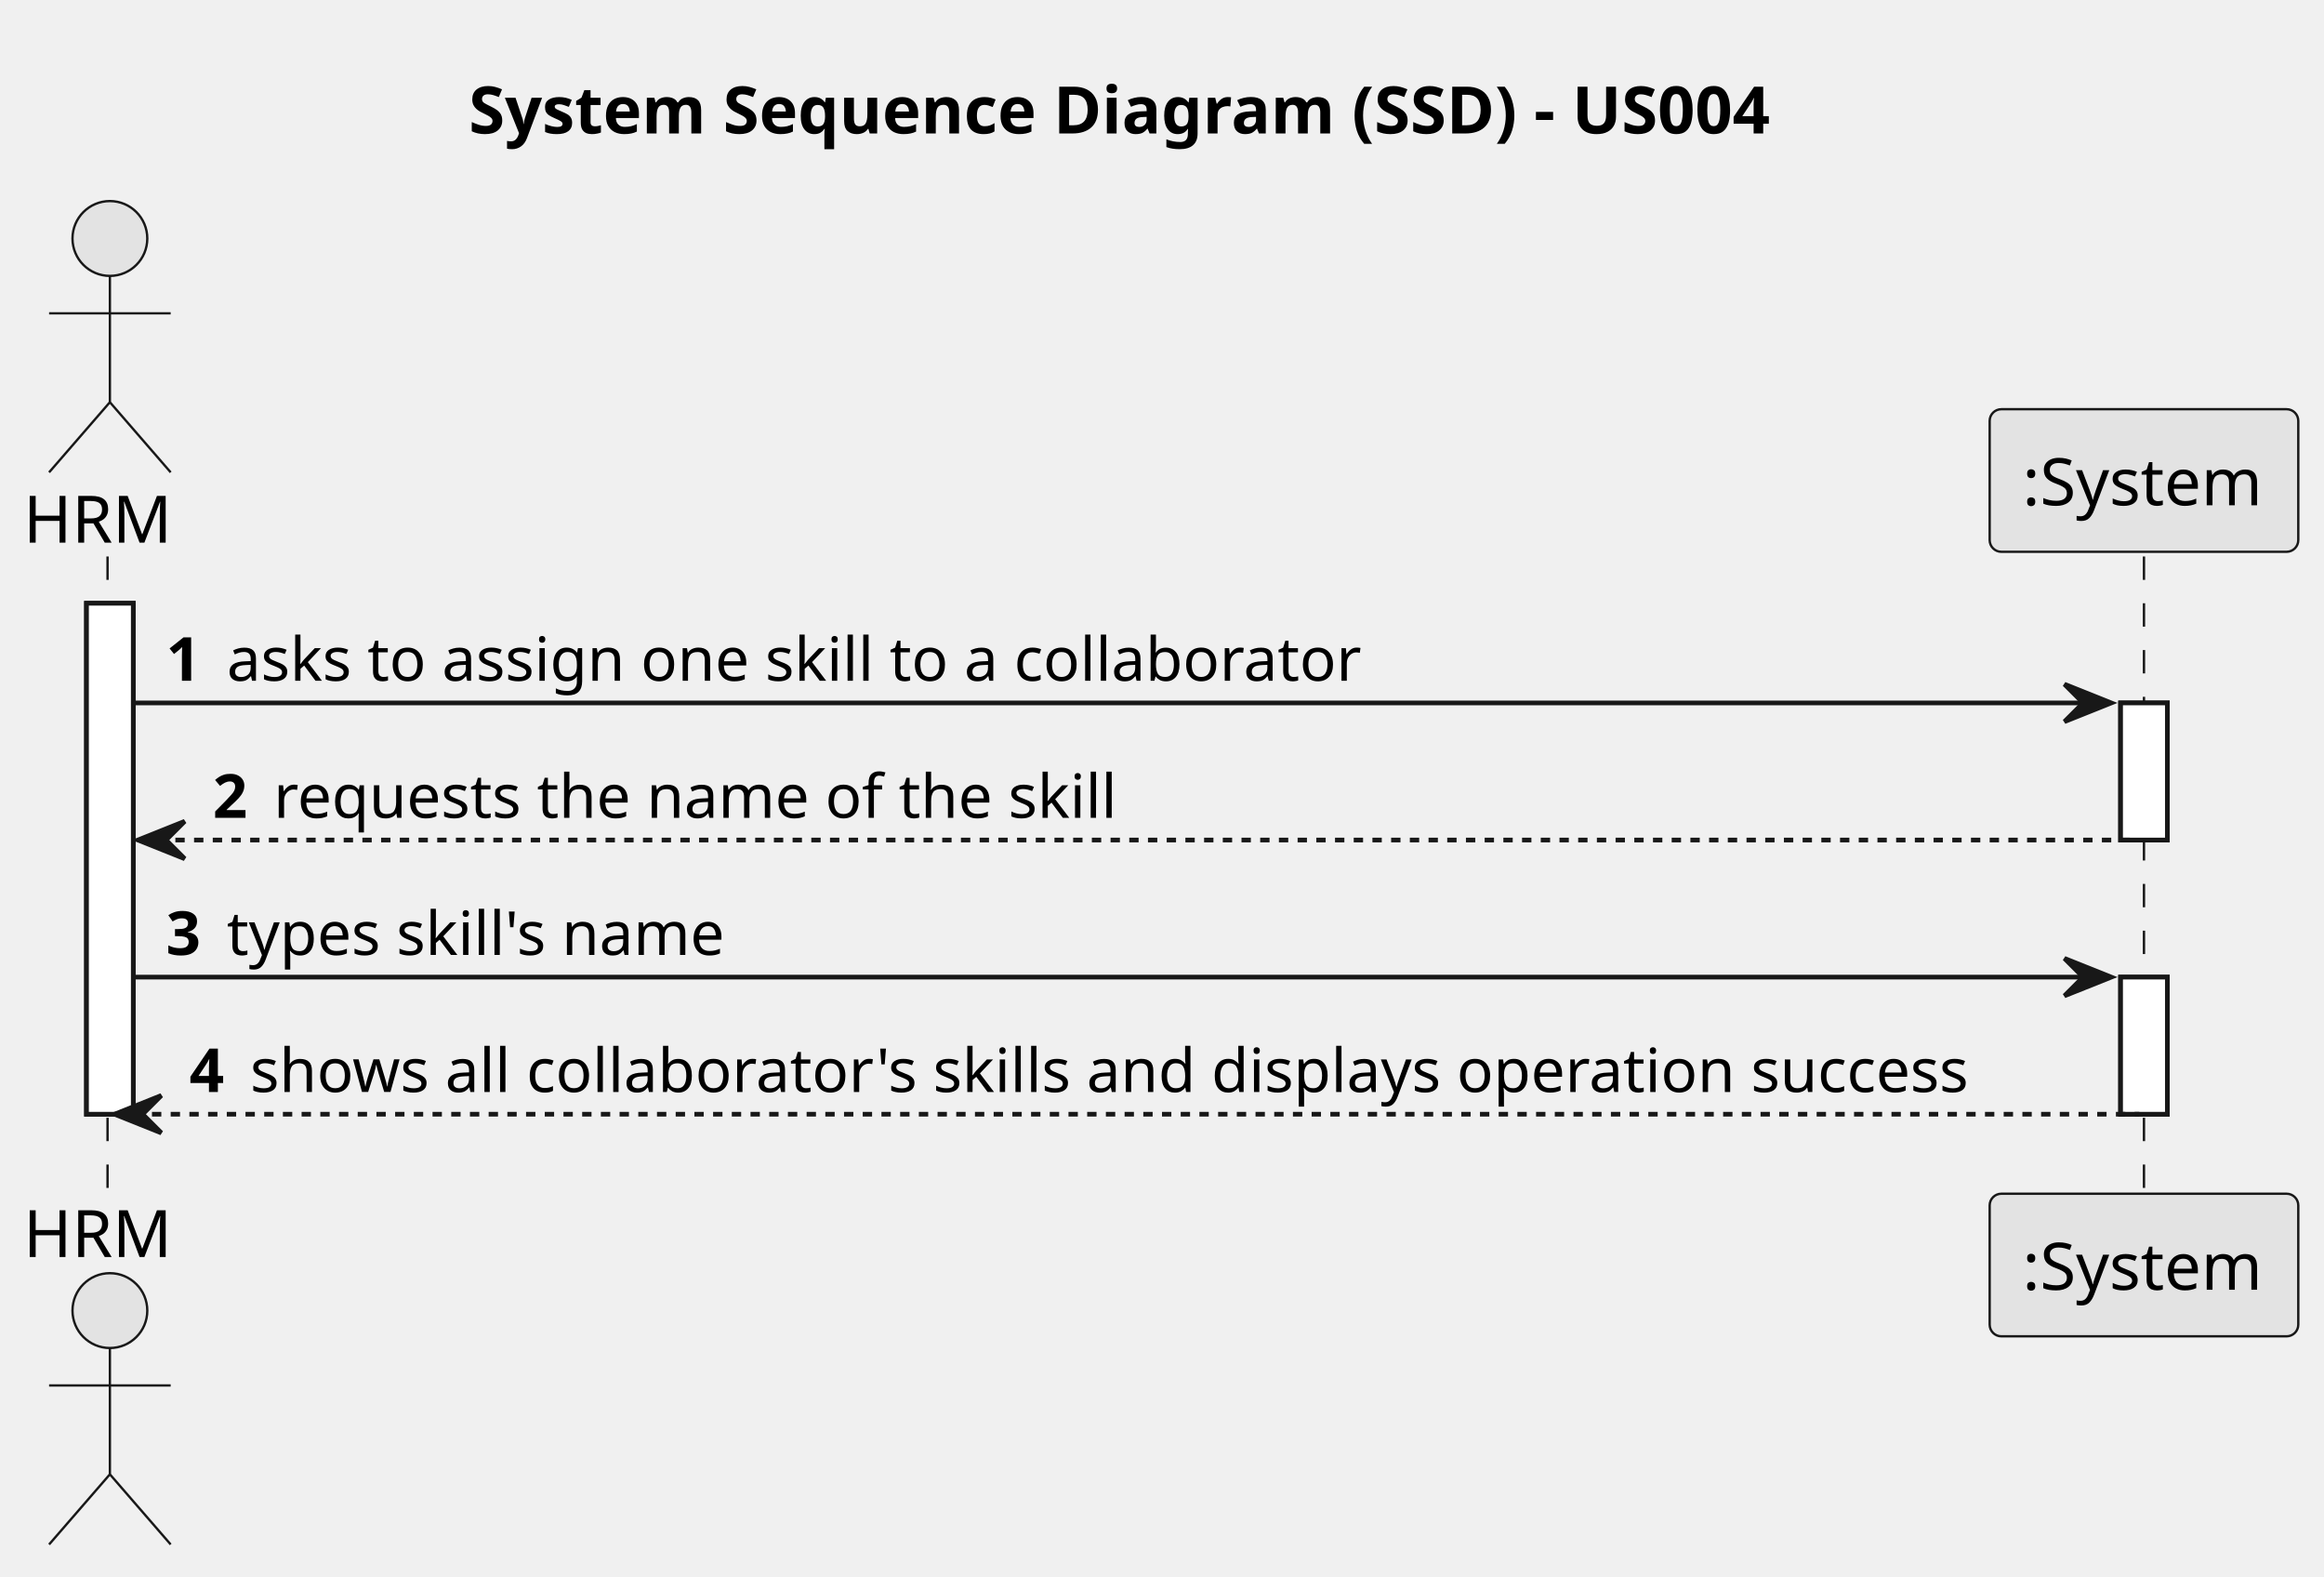
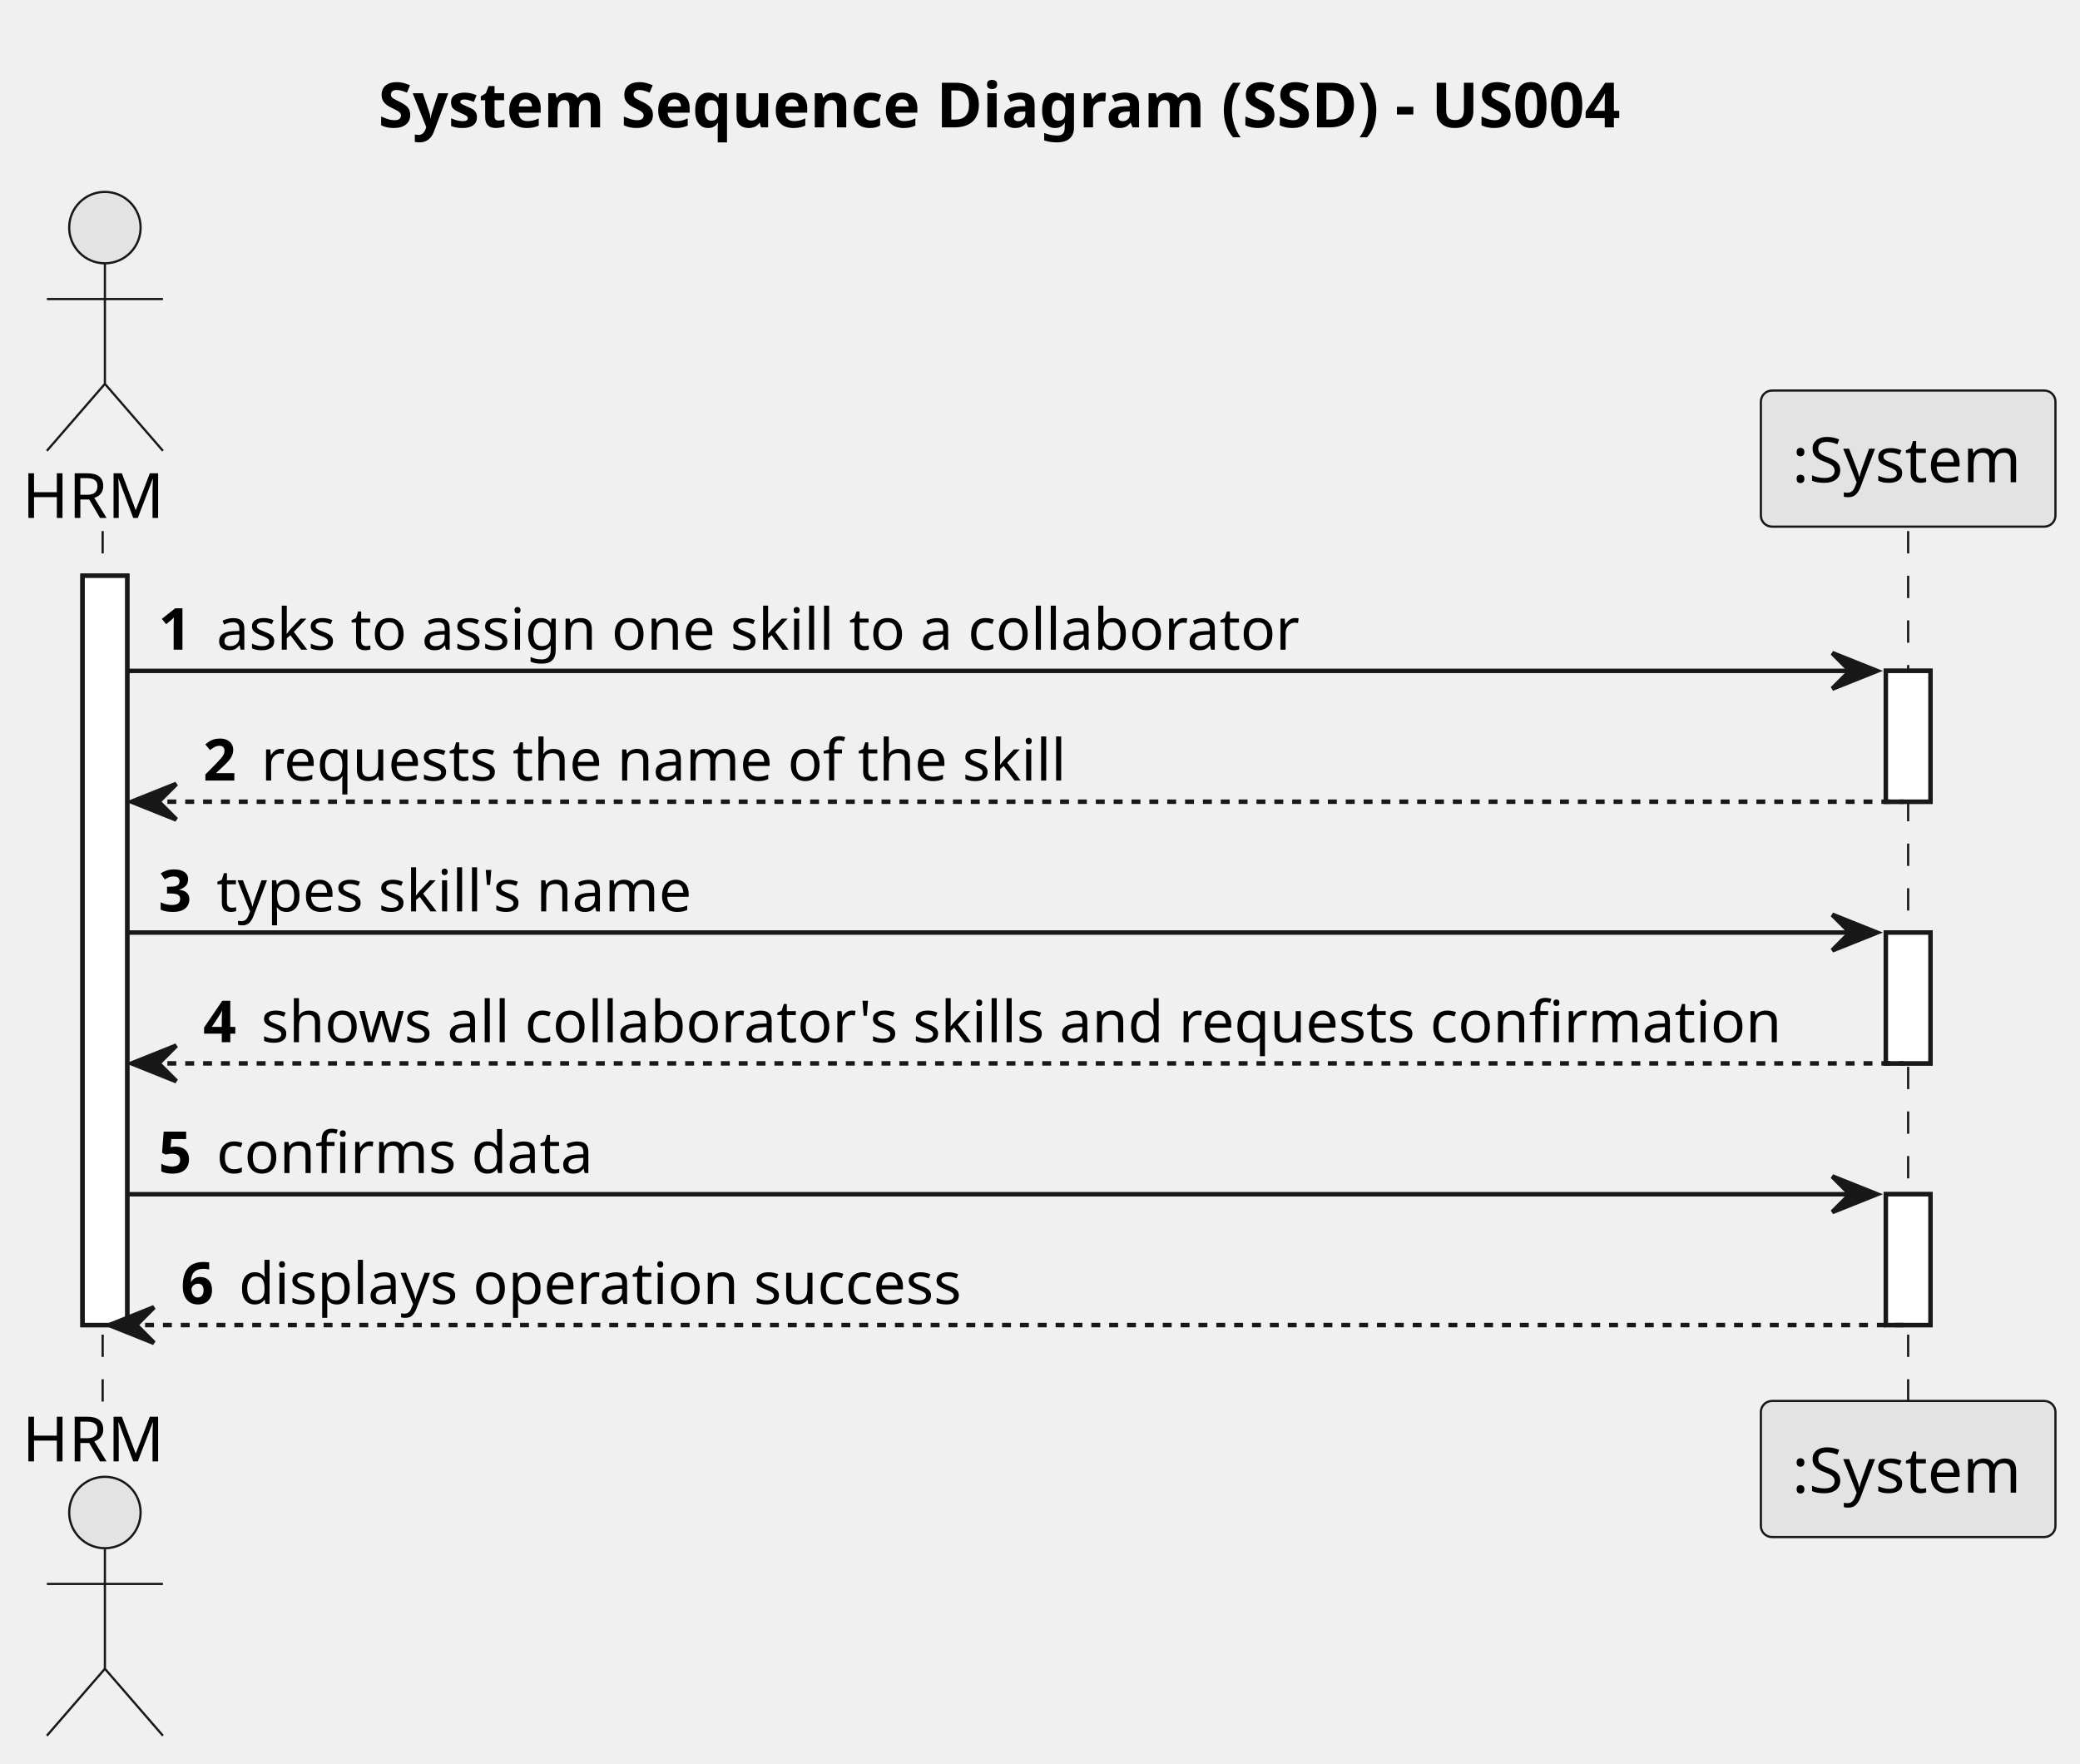
- <svg xmlns="http://www.w3.org/2000/svg" contentStyleType="text/css" height="337px" preserveAspectRatio="none" style="width:497px;height:337px;background:#FFFFFF;" version="1.1" viewBox="0 0 497 337" width="497px" zoomAndPan="magnify">
+ <svg xmlns="http://www.w3.org/2000/svg" contentStyleType="text/css" height="395px" preserveAspectRatio="none" style="width:466px;height:395px;background:#FFFFFF;" version="1.1" viewBox="0 0 466 395" width="466px" zoomAndPan="magnify">
  <defs />
  <g>
-     <text fill="#000000" font-family="sans-serif" font-size="14" font-weight="bold" lengthAdjust="spacing" textLength="295" x="100.25" y="28.535">System Sequence Diagram (SSD) - US004</text>
-     <rect fill="#FFFFFF" height="109.242" style="stroke:#181818;stroke-width:1.0;" width="10" x="18.5" y="128.977" />
-     <rect fill="#FFFFFF" height="29.311" style="stroke:#181818;stroke-width:1.0;" width="10" x="453.5" y="150.287" />
-     <rect fill="#FFFFFF" height="29.311" style="stroke:#181818;stroke-width:1.0;" width="10" x="453.5" y="208.908" />
-     <line style="stroke:#181818;stroke-width:0.5;stroke-dasharray:5.0,5.0;" x1="23" x2="23" y1="118.977" y2="256.219" />
-     <line style="stroke:#181818;stroke-width:0.5;stroke-dasharray:5.0,5.0;" x1="458.5" x2="458.5" y1="118.977" y2="256.219" />
+     <text fill="#000000" font-family="sans-serif" font-size="14" font-weight="bold" lengthAdjust="spacing" textLength="295" x="84.75" y="28.535">System Sequence Diagram (SSD) - US004</text>
+     <rect fill="#FFFFFF" height="167.863" style="stroke:#181818;stroke-width:1.0;" width="10" x="18.5" y="128.977" />
+     <rect fill="#FFFFFF" height="29.311" style="stroke:#181818;stroke-width:1.0;" width="10" x="422.5" y="150.287" />
+     <rect fill="#FFFFFF" height="29.311" style="stroke:#181818;stroke-width:1.0;" width="10" x="422.5" y="208.908" />
+     <rect fill="#FFFFFF" height="29.311" style="stroke:#181818;stroke-width:1.0;" width="10" x="422.5" y="267.529" />
+     <line style="stroke:#181818;stroke-width:0.5;stroke-dasharray:5.0,5.0;" x1="23" x2="23" y1="118.977" y2="314.84" />
+     <line style="stroke:#181818;stroke-width:0.5;stroke-dasharray:5.0,5.0;" x1="427.5" x2="427.5" y1="118.977" y2="314.84" />
    <text fill="#000000" font-family="sans-serif" font-size="14" lengthAdjust="spacing" textLength="31" x="5" y="116.023">HRM</text>
    <ellipse cx="23.5" cy="50.988" fill="#E3E3E3" rx="8" ry="8" style="stroke:#181818;stroke-width:0.5;" />
    <path d="M23.5,58.988 L23.5,85.988 M10.5,66.988 L36.5,66.988 M23.5,85.988 L10.5,100.988 M23.5,85.988 L36.5,100.988 " fill="none" style="stroke:#181818;stroke-width:0.5;" />
-     <text fill="#000000" font-family="sans-serif" font-size="14" lengthAdjust="spacing" textLength="31" x="5" y="268.754">HRM</text>
-     <ellipse cx="23.5" cy="280.207" fill="#E3E3E3" rx="8" ry="8" style="stroke:#181818;stroke-width:0.5;" />
-     <path d="M23.5,288.207 L23.5,315.207 M10.5,296.207 L36.5,296.207 M23.5,315.207 L10.5,330.207 M23.5,315.207 L36.5,330.207 " fill="none" style="stroke:#181818;stroke-width:0.5;" />
-     <rect fill="#E3E3E3" height="30.488" rx="2.5" ry="2.5" style="stroke:#181818;stroke-width:0.5;" width="66" x="425.5" y="87.488" />
-     <text fill="#000000" font-family="sans-serif" font-size="14" lengthAdjust="spacing" textLength="52" x="432.5" y="108.023">:System</text>
-     <rect fill="#E3E3E3" height="30.488" rx="2.5" ry="2.5" style="stroke:#181818;stroke-width:0.5;" width="66" x="425.5" y="255.219" />
-     <text fill="#000000" font-family="sans-serif" font-size="14" lengthAdjust="spacing" textLength="52" x="432.5" y="275.754">:System</text>
-     <rect fill="#FFFFFF" height="109.242" style="stroke:#181818;stroke-width:1.0;" width="10" x="18.5" y="128.977" />
-     <rect fill="#FFFFFF" height="29.311" style="stroke:#181818;stroke-width:1.0;" width="10" x="453.5" y="150.287" />
-     <rect fill="#FFFFFF" height="29.311" style="stroke:#181818;stroke-width:1.0;" width="10" x="453.5" y="208.908" />
-     <polygon fill="#181818" points="441.5,146.287,451.5,150.287,441.5,154.287,445.5,150.287" style="stroke:#181818;stroke-width:1.0;" />
-     <line style="stroke:#181818;stroke-width:1.0;" x1="28.5" x2="447.5" y1="150.287" y2="150.287" />
+     <text fill="#000000" font-family="sans-serif" font-size="14" lengthAdjust="spacing" textLength="31" x="5" y="327.375">HRM</text>
+     <ellipse cx="23.5" cy="338.828" fill="#E3E3E3" rx="8" ry="8" style="stroke:#181818;stroke-width:0.5;" />
+     <path d="M23.5,346.828 L23.5,373.828 M10.5,354.828 L36.5,354.828 M23.5,373.828 L10.5,388.828 M23.5,373.828 L36.5,388.828 " fill="none" style="stroke:#181818;stroke-width:0.5;" />
+     <rect fill="#E3E3E3" height="30.488" rx="2.5" ry="2.5" style="stroke:#181818;stroke-width:0.5;" width="66" x="394.5" y="87.488" />
+     <text fill="#000000" font-family="sans-serif" font-size="14" lengthAdjust="spacing" textLength="52" x="401.5" y="108.023">:System</text>
+     <rect fill="#E3E3E3" height="30.488" rx="2.5" ry="2.5" style="stroke:#181818;stroke-width:0.5;" width="66" x="394.5" y="313.84" />
+     <text fill="#000000" font-family="sans-serif" font-size="14" lengthAdjust="spacing" textLength="52" x="401.5" y="334.375">:System</text>
+     <rect fill="#FFFFFF" height="167.863" style="stroke:#181818;stroke-width:1.0;" width="10" x="18.5" y="128.977" />
+     <rect fill="#FFFFFF" height="29.311" style="stroke:#181818;stroke-width:1.0;" width="10" x="422.5" y="150.287" />
+     <rect fill="#FFFFFF" height="29.311" style="stroke:#181818;stroke-width:1.0;" width="10" x="422.5" y="208.908" />
+     <rect fill="#FFFFFF" height="29.311" style="stroke:#181818;stroke-width:1.0;" width="10" x="422.5" y="267.529" />
+     <polygon fill="#181818" points="410.5,146.287,420.5,150.287,410.5,154.287,414.5,150.287" style="stroke:#181818;stroke-width:1.0;" />
+     <line style="stroke:#181818;stroke-width:1.0;" x1="28.5" x2="416.5" y1="150.287" y2="150.287" />
    <text fill="#000000" font-family="sans-serif" font-size="13" font-weight="bold" lengthAdjust="spacing" textLength="9" x="35.5" y="145.545">1</text>
    <text fill="#000000" font-family="sans-serif" font-size="13" lengthAdjust="spacing" textLength="257" x="48.5" y="145.545">asks to assign one skill to a collaborator</text>
    <polygon fill="#181818" points="39.5,175.598,29.5,179.598,39.5,183.598,35.5,179.598" style="stroke:#181818;stroke-width:1.0;" />
-     <line style="stroke:#181818;stroke-width:1.0;stroke-dasharray:2.0,2.0;" x1="33.5" x2="457.5" y1="179.598" y2="179.598" />
+     <line style="stroke:#181818;stroke-width:1.0;stroke-dasharray:2.0,2.0;" x1="33.5" x2="426.5" y1="179.598" y2="179.598" />
    <text fill="#000000" font-family="sans-serif" font-size="13" font-weight="bold" lengthAdjust="spacing" textLength="9" x="45.5" y="174.856">2</text>
    <text fill="#000000" font-family="sans-serif" font-size="13" lengthAdjust="spacing" textLength="188" x="58.5" y="174.856">requests the name of the skill</text>
-     <polygon fill="#181818" points="441.5,204.908,451.5,208.908,441.5,212.908,445.5,208.908" style="stroke:#181818;stroke-width:1.0;" />
-     <line style="stroke:#181818;stroke-width:1.0;" x1="28.5" x2="447.5" y1="208.908" y2="208.908" />
+     <polygon fill="#181818" points="410.5,204.908,420.5,208.908,410.5,212.908,414.5,208.908" style="stroke:#181818;stroke-width:1.0;" />
+     <line style="stroke:#181818;stroke-width:1.0;" x1="28.5" x2="416.5" y1="208.908" y2="208.908" />
    <text fill="#000000" font-family="sans-serif" font-size="13" font-weight="bold" lengthAdjust="spacing" textLength="9" x="35.5" y="204.166">3</text>
    <text fill="#000000" font-family="sans-serif" font-size="13" lengthAdjust="spacing" textLength="113" x="48.5" y="204.166">types skill's name</text>
-     <polygon fill="#181818" points="34.5,234.219,24.5,238.219,34.5,242.219,30.5,238.219" style="stroke:#181818;stroke-width:1.0;" />
-     <line style="stroke:#181818;stroke-width:1.0;stroke-dasharray:2.0,2.0;" x1="28.5" x2="457.5" y1="238.219" y2="238.219" />
-     <text fill="#000000" font-family="sans-serif" font-size="13" font-weight="bold" lengthAdjust="spacing" textLength="9" x="40.5" y="233.477">4</text>
-     <text fill="#000000" font-family="sans-serif" font-size="13" lengthAdjust="spacing" textLength="388" x="53.5" y="233.477">shows all collaborator's skills and displays operation success</text>
+     <polygon fill="#181818" points="39.5,234.219,29.5,238.219,39.5,242.219,35.5,238.219" style="stroke:#181818;stroke-width:1.0;" />
+     <line style="stroke:#181818;stroke-width:1.0;stroke-dasharray:2.0,2.0;" x1="33.5" x2="426.5" y1="238.219" y2="238.219" />
+     <text fill="#000000" font-family="sans-serif" font-size="13" font-weight="bold" lengthAdjust="spacing" textLength="9" x="45.5" y="233.477">4</text>
+     <text fill="#000000" font-family="sans-serif" font-size="13" lengthAdjust="spacing" textLength="357" x="58.5" y="233.477">shows all collaborator's skills and requests confirmation</text>
+     <polygon fill="#181818" points="410.5,263.529,420.5,267.529,410.5,271.529,414.5,267.529" style="stroke:#181818;stroke-width:1.0;" />
+     <line style="stroke:#181818;stroke-width:1.0;" x1="28.5" x2="416.5" y1="267.529" y2="267.529" />
+     <text fill="#000000" font-family="sans-serif" font-size="13" font-weight="bold" lengthAdjust="spacing" textLength="9" x="35.5" y="262.787">5</text>
+     <text fill="#000000" font-family="sans-serif" font-size="13" lengthAdjust="spacing" textLength="87" x="48.5" y="262.787">confirms data</text>
+     <polygon fill="#181818" points="34.5,292.84,24.5,296.84,34.5,300.84,30.5,296.84" style="stroke:#181818;stroke-width:1.0;" />
+     <line style="stroke:#181818;stroke-width:1.0;stroke-dasharray:2.0,2.0;" x1="28.5" x2="426.5" y1="296.84" y2="296.84" />
+     <text fill="#000000" font-family="sans-serif" font-size="13" font-weight="bold" lengthAdjust="spacing" textLength="9" x="40.5" y="292.098">6</text>
+     <text fill="#000000" font-family="sans-serif" font-size="13" lengthAdjust="spacing" textLength="170" x="53.5" y="292.098">displays operation success</text>
  </g>
</svg>
